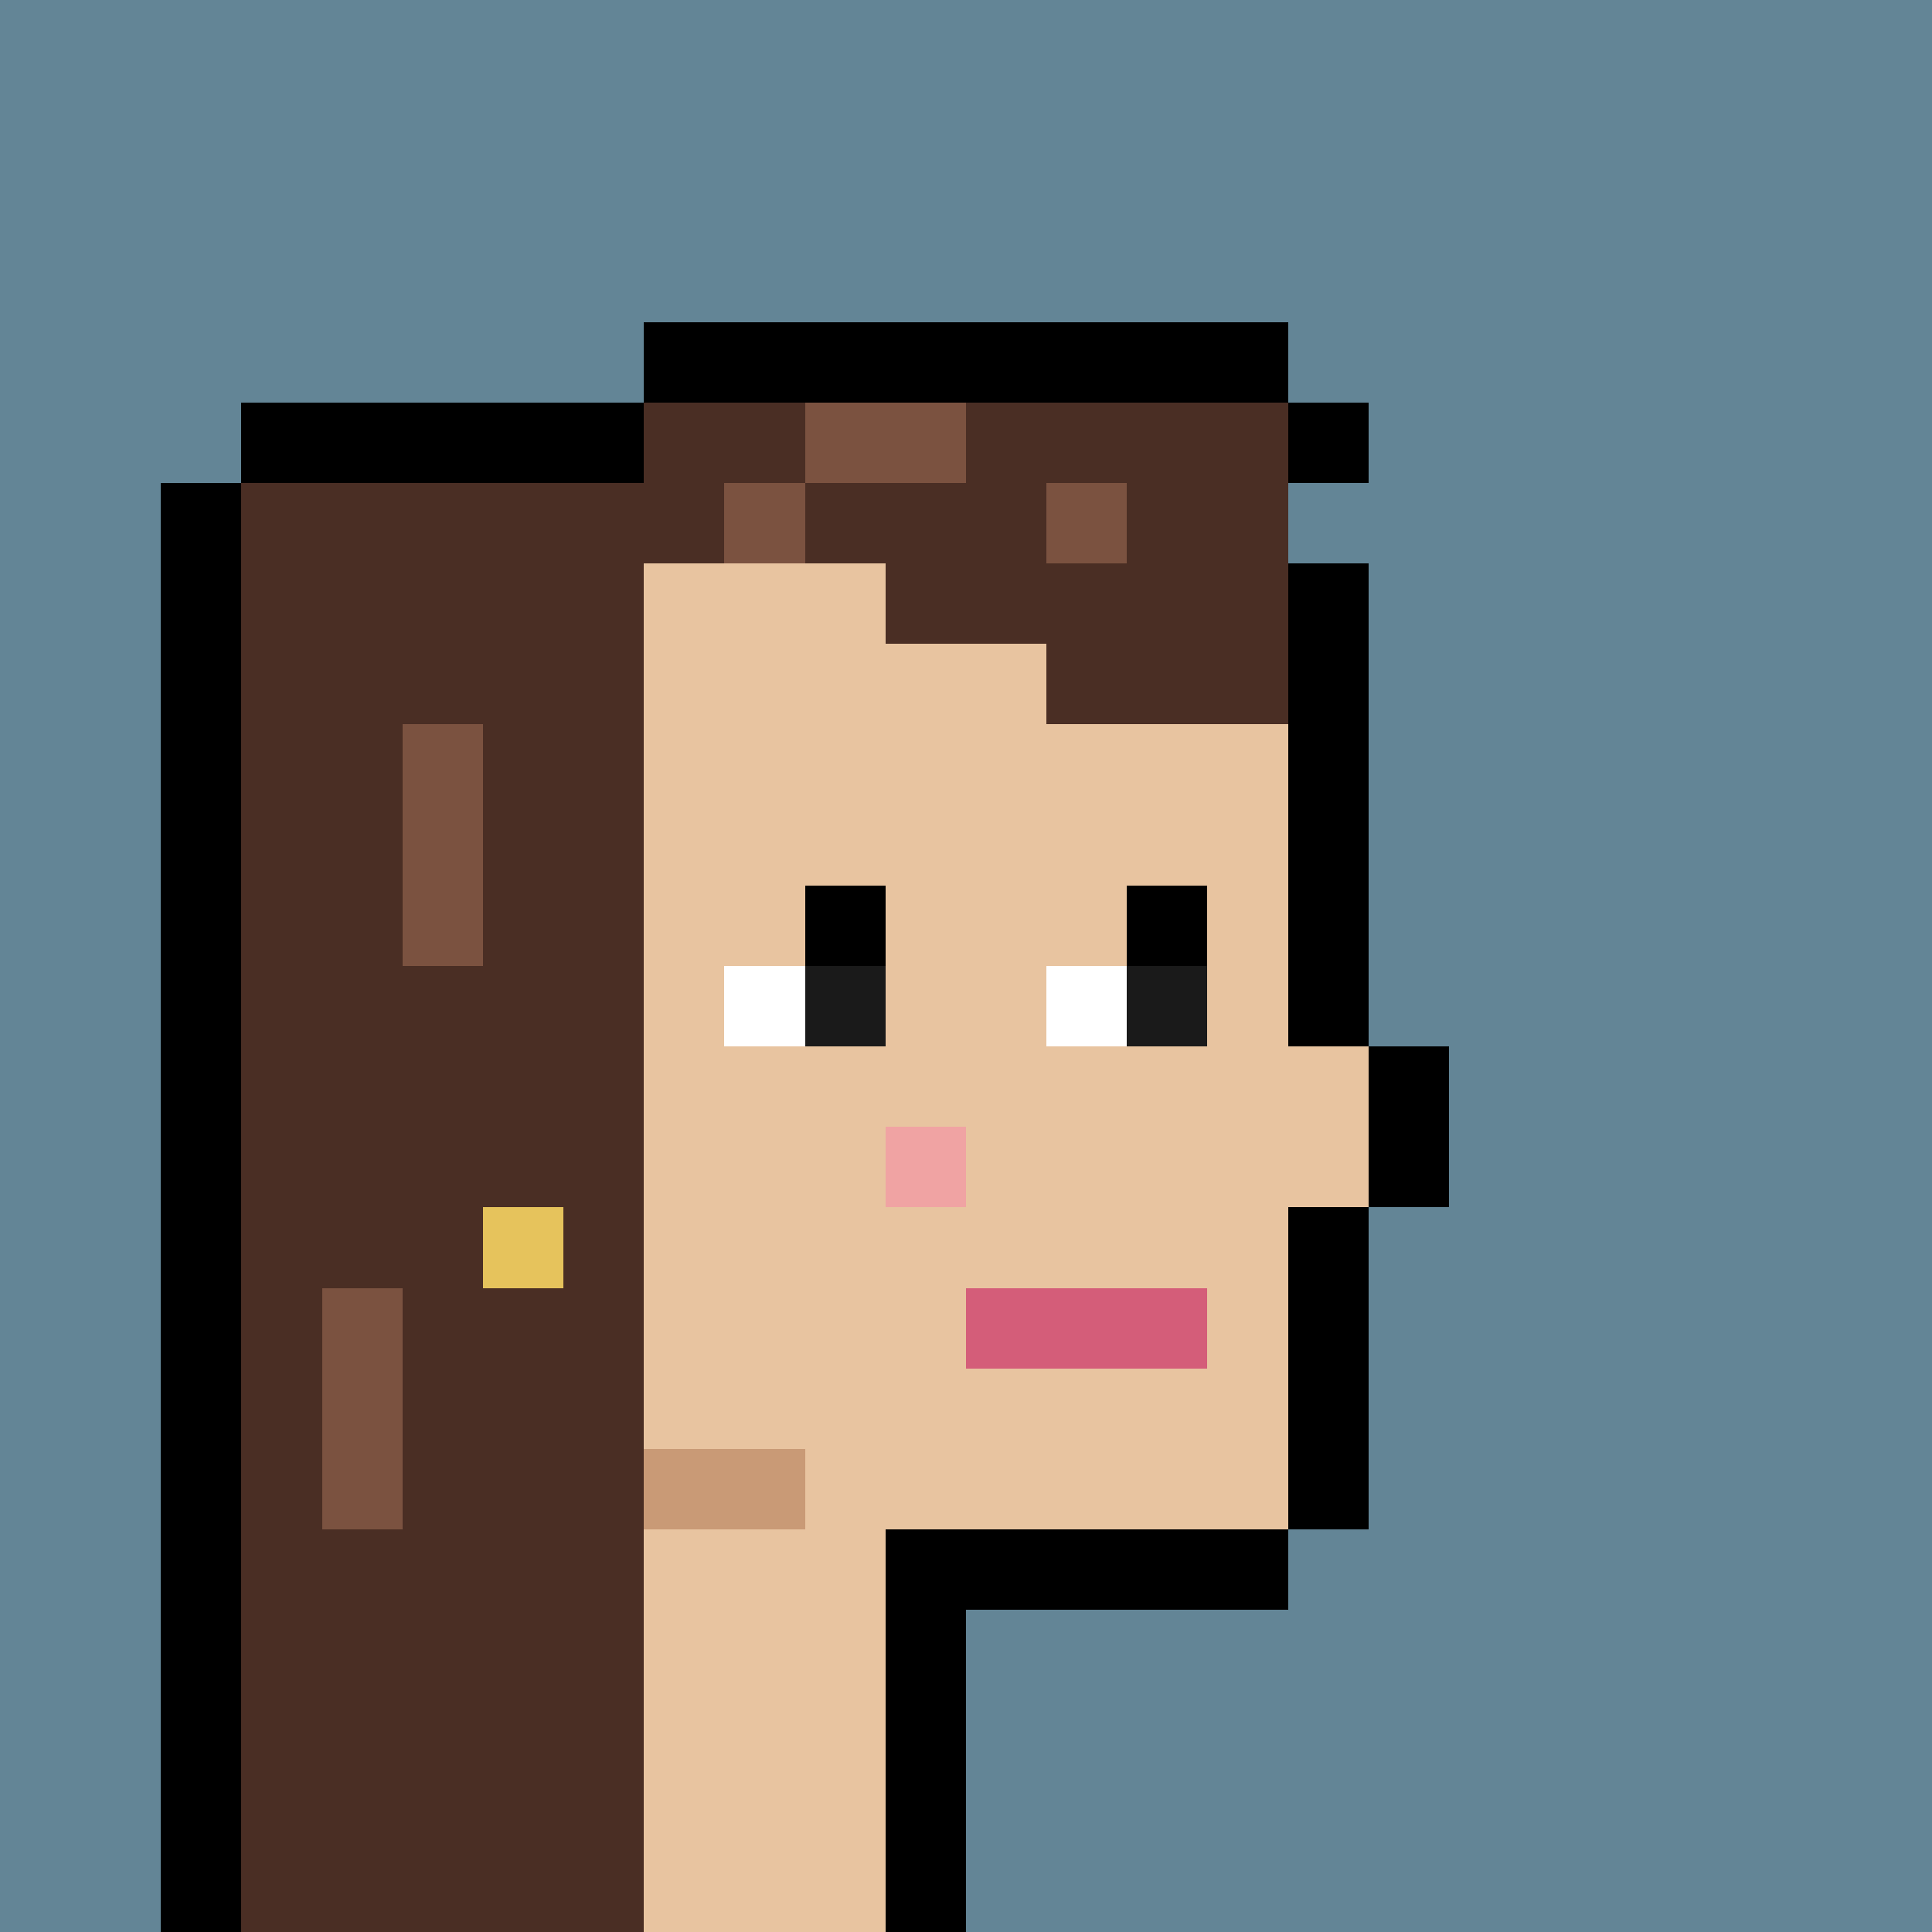
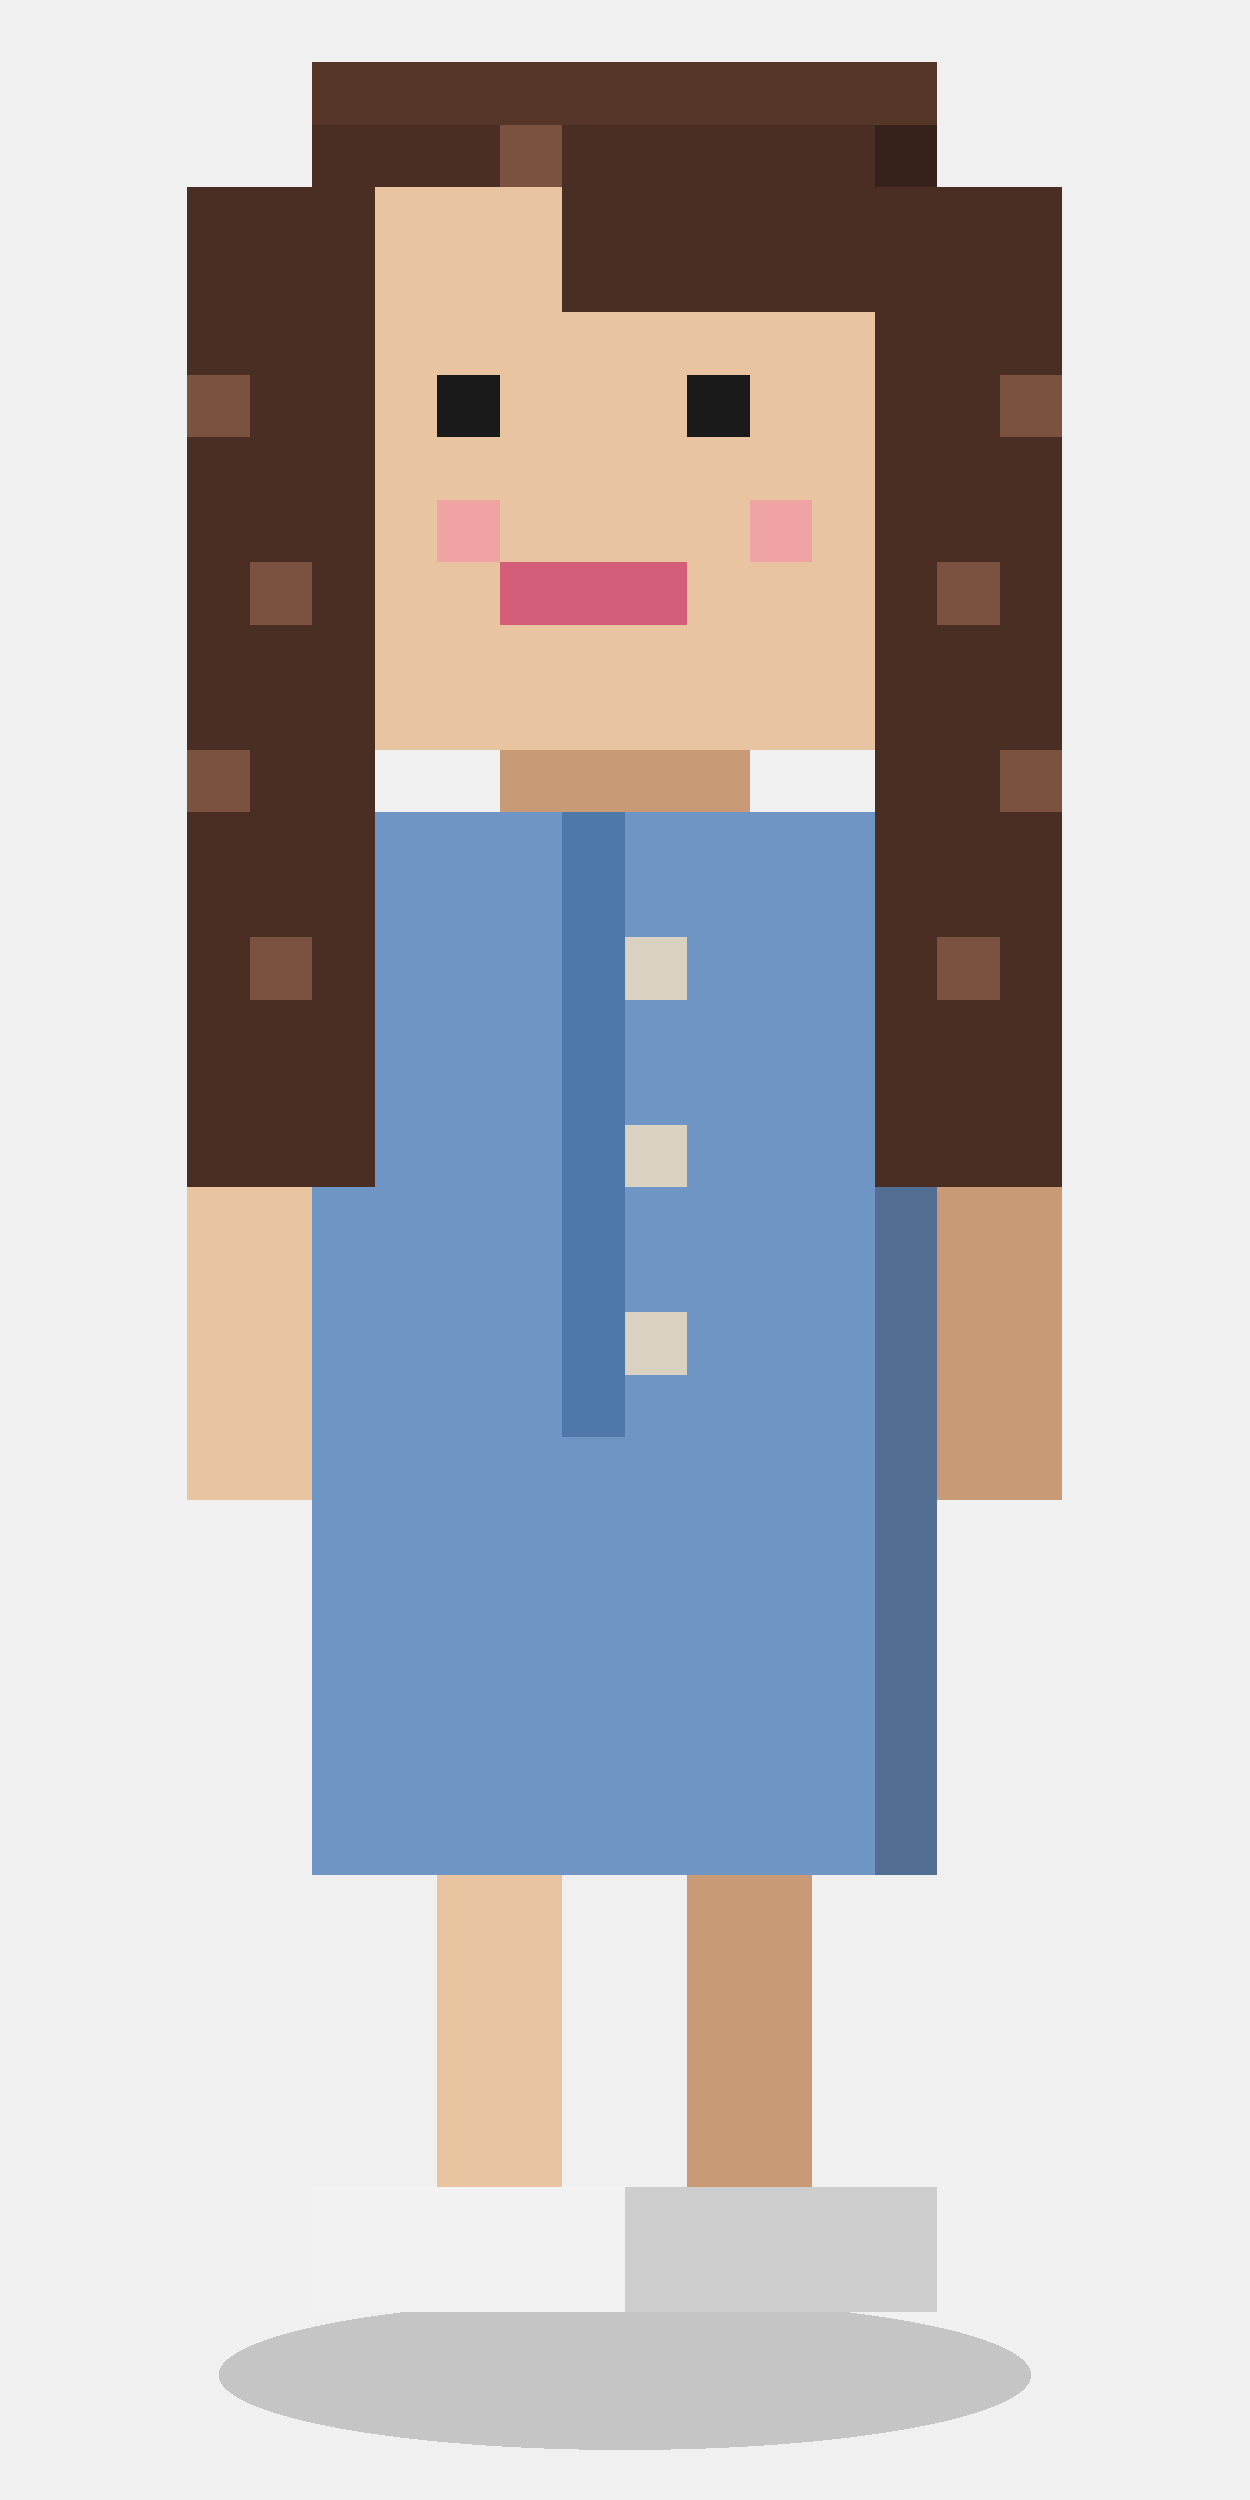
- <svg xmlns="http://www.w3.org/2000/svg" viewBox="0 0 24 24" shape-rendering="crispEdges">
-   <rect x="0" y="0" width="24" height="1" fill="#638596" />
-   <rect x="0" y="1" width="24" height="1" fill="#638596" />
-   <rect x="0" y="2" width="24" height="1" fill="#638596" />
-   <rect x="0" y="3" width="24" height="1" fill="#638596" />
-   <rect x="0" y="4" width="8" height="1" fill="#638596" />
-   <rect x="8" y="4" width="8" height="1" fill="#000000" />
-   <rect x="16" y="4" width="8" height="1" fill="#638596" />
-   <rect x="0" y="5" width="3" height="1" fill="#638596" />
-   <rect x="3" y="5" width="5" height="1" fill="#000000" />
-   <rect x="8" y="5" width="2" height="1" fill="#4A2E24" />
-   <rect x="10" y="5" width="2" height="1" fill="#7B5240" />
-   <rect x="12" y="5" width="4" height="1" fill="#4A2E24" />
-   <rect x="16" y="5" width="1" height="1" fill="#000000" />
-   <rect x="17" y="5" width="7" height="1" fill="#638596" />
-   <rect x="0" y="6" width="2" height="1" fill="#638596" />
-   <rect x="2" y="6" width="1" height="1" fill="#000000" />
-   <rect x="3" y="6" width="6" height="1" fill="#4A2E24" />
-   <rect x="9" y="6" width="1" height="1" fill="#7B5240" />
-   <rect x="10" y="6" width="3" height="1" fill="#4A2E24" />
-   <rect x="13" y="6" width="1" height="1" fill="#7B5240" />
+ <svg xmlns="http://www.w3.org/2000/svg" viewBox="0 0 20 40" shape-rendering="crispEdges">
+   <ellipse cx="10" cy="38" rx="6.5" ry="1.2" fill="#000" opacity=".18" />
+   <rect x="5" y="1" width="10" height="1" fill="#57362A" />
+   <rect x="5" y="2" width="3" height="1" fill="#4A2E24" />
+   <rect x="8" y="2" width="1" height="1" fill="#7B5240" />
+   <rect x="9" y="2" width="5" height="1" fill="#4A2E24" />
+   <rect x="14" y="2" width="1" height="1" fill="#37221B" />
+   <rect x="3" y="3" width="3" height="1" fill="#4A2E24" />
+   <rect x="6" y="3" width="3" height="1" fill="#E8C4A0" />
+   <rect x="9" y="3" width="8" height="1" fill="#4A2E24" />
+   <rect x="3" y="4" width="3" height="1" fill="#4A2E24" />
+   <rect x="6" y="4" width="3" height="1" fill="#E8C4A0" />
+   <rect x="9" y="4" width="8" height="1" fill="#4A2E24" />
+   <rect x="3" y="5" width="3" height="1" fill="#4A2E24" />
+   <rect x="6" y="5" width="8" height="1" fill="#E8C4A0" />
+   <rect x="14" y="5" width="3" height="1" fill="#4A2E24" />
+   <rect x="3" y="6" width="1" height="1" fill="#7B5240" />
+   <rect x="4" y="6" width="2" height="1" fill="#4A2E24" />
+   <rect x="6" y="6" width="1" height="1" fill="#E8C4A0" />
+   <rect x="7" y="6" width="1" height="1" fill="#1A1A1A" />
+   <rect x="8" y="6" width="3" height="1" fill="#E8C4A0" />
+   <rect x="11" y="6" width="1" height="1" fill="#1A1A1A" />
+   <rect x="12" y="6" width="2" height="1" fill="#E8C4A0" />
  <rect x="14" y="6" width="2" height="1" fill="#4A2E24" />
-   <rect x="16" y="6" width="8" height="1" fill="#638596" />
-   <rect x="0" y="7" width="2" height="1" fill="#638596" />
-   <rect x="2" y="7" width="1" height="1" fill="#000000" />
-   <rect x="3" y="7" width="5" height="1" fill="#4A2E24" />
-   <rect x="8" y="7" width="3" height="1" fill="#E8C4A0" />
-   <rect x="11" y="7" width="5" height="1" fill="#4A2E24" />
-   <rect x="16" y="7" width="1" height="1" fill="#000000" />
-   <rect x="17" y="7" width="7" height="1" fill="#638596" />
-   <rect x="0" y="8" width="2" height="1" fill="#638596" />
-   <rect x="2" y="8" width="1" height="1" fill="#000000" />
-   <rect x="3" y="8" width="5" height="1" fill="#4A2E24" />
-   <rect x="8" y="8" width="5" height="1" fill="#E8C4A0" />
-   <rect x="13" y="8" width="3" height="1" fill="#4A2E24" />
-   <rect x="16" y="8" width="1" height="1" fill="#000000" />
-   <rect x="17" y="8" width="7" height="1" fill="#638596" />
-   <rect x="0" y="9" width="2" height="1" fill="#638596" />
-   <rect x="2" y="9" width="1" height="1" fill="#000000" />
-   <rect x="3" y="9" width="2" height="1" fill="#4A2E24" />
-   <rect x="5" y="9" width="1" height="1" fill="#7B5240" />
-   <rect x="6" y="9" width="2" height="1" fill="#4A2E24" />
-   <rect x="8" y="9" width="8" height="1" fill="#E8C4A0" />
-   <rect x="16" y="9" width="1" height="1" fill="#000000" />
-   <rect x="17" y="9" width="7" height="1" fill="#638596" />
-   <rect x="0" y="10" width="2" height="1" fill="#638596" />
-   <rect x="2" y="10" width="1" height="1" fill="#000000" />
-   <rect x="3" y="10" width="2" height="1" fill="#4A2E24" />
-   <rect x="5" y="10" width="1" height="1" fill="#7B5240" />
-   <rect x="6" y="10" width="2" height="1" fill="#4A2E24" />
-   <rect x="8" y="10" width="8" height="1" fill="#E8C4A0" />
-   <rect x="16" y="10" width="1" height="1" fill="#000000" />
-   <rect x="17" y="10" width="7" height="1" fill="#638596" />
-   <rect x="0" y="11" width="2" height="1" fill="#638596" />
-   <rect x="2" y="11" width="1" height="1" fill="#000000" />
-   <rect x="3" y="11" width="2" height="1" fill="#4A2E24" />
-   <rect x="5" y="11" width="1" height="1" fill="#7B5240" />
-   <rect x="6" y="11" width="2" height="1" fill="#4A2E24" />
-   <rect x="8" y="11" width="2" height="1" fill="#E8C4A0" />
-   <rect x="10" y="11" width="1" height="1" fill="#000000" />
-   <rect x="11" y="11" width="3" height="1" fill="#E8C4A0" />
-   <rect x="14" y="11" width="1" height="1" fill="#000000" />
-   <rect x="15" y="11" width="1" height="1" fill="#E8C4A0" />
-   <rect x="16" y="11" width="1" height="1" fill="#000000" />
-   <rect x="17" y="11" width="7" height="1" fill="#638596" />
-   <rect x="0" y="12" width="2" height="1" fill="#638596" />
-   <rect x="2" y="12" width="1" height="1" fill="#000000" />
-   <rect x="3" y="12" width="5" height="1" fill="#4A2E24" />
-   <rect x="8" y="12" width="1" height="1" fill="#E8C4A0" />
-   <rect x="9" y="12" width="1" height="1" fill="#FFFFFF" />
-   <rect x="10" y="12" width="1" height="1" fill="#1A1A1A" />
-   <rect x="11" y="12" width="2" height="1" fill="#E8C4A0" />
-   <rect x="13" y="12" width="1" height="1" fill="#FFFFFF" />
-   <rect x="14" y="12" width="1" height="1" fill="#1A1A1A" />
-   <rect x="15" y="12" width="1" height="1" fill="#E8C4A0" />
-   <rect x="16" y="12" width="1" height="1" fill="#000000" />
-   <rect x="17" y="12" width="7" height="1" fill="#638596" />
-   <rect x="0" y="13" width="2" height="1" fill="#638596" />
-   <rect x="2" y="13" width="1" height="1" fill="#000000" />
-   <rect x="3" y="13" width="5" height="1" fill="#4A2E24" />
-   <rect x="8" y="13" width="9" height="1" fill="#E8C4A0" />
-   <rect x="17" y="13" width="1" height="1" fill="#000000" />
-   <rect x="18" y="13" width="6" height="1" fill="#638596" />
-   <rect x="0" y="14" width="2" height="1" fill="#638596" />
-   <rect x="2" y="14" width="1" height="1" fill="#000000" />
-   <rect x="3" y="14" width="5" height="1" fill="#4A2E24" />
-   <rect x="8" y="14" width="3" height="1" fill="#E8C4A0" />
-   <rect x="11" y="14" width="1" height="1" fill="#F0A3A3" />
-   <rect x="12" y="14" width="5" height="1" fill="#E8C4A0" />
-   <rect x="17" y="14" width="1" height="1" fill="#000000" />
-   <rect x="18" y="14" width="6" height="1" fill="#638596" />
-   <rect x="0" y="15" width="2" height="1" fill="#638596" />
-   <rect x="2" y="15" width="1" height="1" fill="#000000" />
-   <rect x="3" y="15" width="3" height="1" fill="#4A2E24" />
-   <rect x="6" y="15" width="1" height="1" fill="#E6C35C" />
-   <rect x="7" y="15" width="1" height="1" fill="#4A2E24" />
-   <rect x="8" y="15" width="8" height="1" fill="#E8C4A0" />
-   <rect x="16" y="15" width="1" height="1" fill="#000000" />
-   <rect x="17" y="15" width="7" height="1" fill="#638596" />
-   <rect x="0" y="16" width="2" height="1" fill="#638596" />
-   <rect x="2" y="16" width="1" height="1" fill="#000000" />
-   <rect x="3" y="16" width="1" height="1" fill="#4A2E24" />
-   <rect x="4" y="16" width="1" height="1" fill="#7B5240" />
-   <rect x="5" y="16" width="3" height="1" fill="#4A2E24" />
-   <rect x="8" y="16" width="4" height="1" fill="#E8C4A0" />
-   <rect x="12" y="16" width="3" height="1" fill="#D45D79" />
-   <rect x="15" y="16" width="1" height="1" fill="#E8C4A0" />
-   <rect x="16" y="16" width="1" height="1" fill="#000000" />
-   <rect x="17" y="16" width="7" height="1" fill="#638596" />
-   <rect x="0" y="17" width="2" height="1" fill="#638596" />
-   <rect x="2" y="17" width="1" height="1" fill="#000000" />
-   <rect x="3" y="17" width="1" height="1" fill="#4A2E24" />
-   <rect x="4" y="17" width="1" height="1" fill="#7B5240" />
-   <rect x="5" y="17" width="3" height="1" fill="#4A2E24" />
-   <rect x="8" y="17" width="8" height="1" fill="#E8C4A0" />
-   <rect x="16" y="17" width="1" height="1" fill="#000000" />
-   <rect x="17" y="17" width="7" height="1" fill="#638596" />
-   <rect x="0" y="18" width="2" height="1" fill="#638596" />
-   <rect x="2" y="18" width="1" height="1" fill="#000000" />
-   <rect x="3" y="18" width="1" height="1" fill="#4A2E24" />
-   <rect x="4" y="18" width="1" height="1" fill="#7B5240" />
-   <rect x="5" y="18" width="3" height="1" fill="#4A2E24" />
-   <rect x="8" y="18" width="2" height="1" fill="#C99A76" />
-   <rect x="10" y="18" width="6" height="1" fill="#E8C4A0" />
-   <rect x="16" y="18" width="1" height="1" fill="#000000" />
-   <rect x="17" y="18" width="7" height="1" fill="#638596" />
-   <rect x="0" y="19" width="2" height="1" fill="#638596" />
-   <rect x="2" y="19" width="1" height="1" fill="#000000" />
-   <rect x="3" y="19" width="5" height="1" fill="#4A2E24" />
-   <rect x="8" y="19" width="3" height="1" fill="#E8C4A0" />
-   <rect x="11" y="19" width="5" height="1" fill="#000000" />
-   <rect x="16" y="19" width="8" height="1" fill="#638596" />
-   <rect x="0" y="20" width="2" height="1" fill="#638596" />
-   <rect x="2" y="20" width="1" height="1" fill="#000000" />
-   <rect x="3" y="20" width="5" height="1" fill="#4A2E24" />
-   <rect x="8" y="20" width="3" height="1" fill="#E8C4A0" />
-   <rect x="11" y="20" width="1" height="1" fill="#000000" />
-   <rect x="12" y="20" width="12" height="1" fill="#638596" />
-   <rect x="0" y="21" width="2" height="1" fill="#638596" />
-   <rect x="2" y="21" width="1" height="1" fill="#000000" />
-   <rect x="3" y="21" width="5" height="1" fill="#4A2E24" />
-   <rect x="8" y="21" width="3" height="1" fill="#E8C4A0" />
-   <rect x="11" y="21" width="1" height="1" fill="#000000" />
-   <rect x="12" y="21" width="12" height="1" fill="#638596" />
-   <rect x="0" y="22" width="2" height="1" fill="#638596" />
-   <rect x="2" y="22" width="1" height="1" fill="#000000" />
-   <rect x="3" y="22" width="5" height="1" fill="#4A2E24" />
-   <rect x="8" y="22" width="3" height="1" fill="#E8C4A0" />
-   <rect x="11" y="22" width="1" height="1" fill="#000000" />
-   <rect x="12" y="22" width="12" height="1" fill="#638596" />
-   <rect x="0" y="23" width="2" height="1" fill="#638596" />
-   <rect x="2" y="23" width="1" height="1" fill="#000000" />
-   <rect x="3" y="23" width="5" height="1" fill="#4A2E24" />
-   <rect x="8" y="23" width="3" height="1" fill="#E8C4A0" />
-   <rect x="11" y="23" width="1" height="1" fill="#000000" />
-   <rect x="12" y="23" width="12" height="1" fill="#638596" />
+   <rect x="16" y="6" width="1" height="1" fill="#7B5240" />
+   <rect x="3" y="7" width="3" height="1" fill="#4A2E24" />
+   <rect x="6" y="7" width="8" height="1" fill="#E8C4A0" />
+   <rect x="14" y="7" width="3" height="1" fill="#4A2E24" />
+   <rect x="3" y="8" width="3" height="1" fill="#4A2E24" />
+   <rect x="6" y="8" width="1" height="1" fill="#E8C4A0" />
+   <rect x="7" y="8" width="1" height="1" fill="#F0A3A3" />
+   <rect x="8" y="8" width="4" height="1" fill="#E8C4A0" />
+   <rect x="12" y="8" width="1" height="1" fill="#F0A3A3" />
+   <rect x="13" y="8" width="1" height="1" fill="#E8C4A0" />
+   <rect x="14" y="8" width="3" height="1" fill="#4A2E24" />
+   <rect x="3" y="9" width="1" height="1" fill="#4A2E24" />
+   <rect x="4" y="9" width="1" height="1" fill="#7B5240" />
+   <rect x="5" y="9" width="1" height="1" fill="#4A2E24" />
+   <rect x="6" y="9" width="2" height="1" fill="#E8C4A0" />
+   <rect x="8" y="9" width="3" height="1" fill="#D45D79" />
+   <rect x="11" y="9" width="3" height="1" fill="#E8C4A0" />
+   <rect x="14" y="9" width="1" height="1" fill="#4A2E24" />
+   <rect x="15" y="9" width="1" height="1" fill="#7B5240" />
+   <rect x="16" y="9" width="1" height="1" fill="#4A2E24" />
+   <rect x="3" y="10" width="3" height="1" fill="#4A2E24" />
+   <rect x="6" y="10" width="8" height="1" fill="#E8C4A0" />
+   <rect x="14" y="10" width="3" height="1" fill="#4A2E24" />
+   <rect x="3" y="11" width="3" height="1" fill="#4A2E24" />
+   <rect x="6" y="11" width="8" height="1" fill="#E8C4A0" />
+   <rect x="14" y="11" width="3" height="1" fill="#4A2E24" />
+   <rect x="3" y="12" width="1" height="1" fill="#7B5240" />
+   <rect x="4" y="12" width="2" height="1" fill="#4A2E24" />
+   <rect x="8" y="12" width="4" height="1" fill="#C99A76" />
+   <rect x="14" y="12" width="2" height="1" fill="#4A2E24" />
+   <rect x="16" y="12" width="1" height="1" fill="#7B5240" />
+   <rect x="3" y="13" width="3" height="1" fill="#4A2E24" />
+   <rect x="6" y="13" width="3" height="1" fill="#6E95C4" />
+   <rect x="9" y="13" width="1" height="1" fill="#4E78A8" />
+   <rect x="10" y="13" width="4" height="1" fill="#6E95C4" />
+   <rect x="14" y="13" width="3" height="1" fill="#4A2E24" />
+   <rect x="3" y="14" width="3" height="1" fill="#4A2E24" />
+   <rect x="6" y="14" width="3" height="1" fill="#6E95C4" />
+   <rect x="9" y="14" width="1" height="1" fill="#4E78A8" />
+   <rect x="10" y="14" width="4" height="1" fill="#6E95C4" />
+   <rect x="14" y="14" width="3" height="1" fill="#4A2E24" />
+   <rect x="3" y="15" width="1" height="1" fill="#4A2E24" />
+   <rect x="4" y="15" width="1" height="1" fill="#7B5240" />
+   <rect x="5" y="15" width="1" height="1" fill="#4A2E24" />
+   <rect x="6" y="15" width="3" height="1" fill="#6E95C4" />
+   <rect x="9" y="15" width="1" height="1" fill="#4E78A8" />
+   <rect x="10" y="15" width="1" height="1" fill="#D9D2C3" />
+   <rect x="11" y="15" width="3" height="1" fill="#6E95C4" />
+   <rect x="14" y="15" width="1" height="1" fill="#4A2E24" />
+   <rect x="15" y="15" width="1" height="1" fill="#7B5240" />
+   <rect x="16" y="15" width="1" height="1" fill="#4A2E24" />
+   <rect x="3" y="16" width="3" height="1" fill="#4A2E24" />
+   <rect x="6" y="16" width="3" height="1" fill="#6E95C4" />
+   <rect x="9" y="16" width="1" height="1" fill="#4E78A8" />
+   <rect x="10" y="16" width="4" height="1" fill="#6E95C4" />
+   <rect x="14" y="16" width="3" height="1" fill="#4A2E24" />
+   <rect x="3" y="17" width="3" height="1" fill="#4A2E24" />
+   <rect x="6" y="17" width="3" height="1" fill="#6E95C4" />
+   <rect x="9" y="17" width="1" height="1" fill="#4E78A8" />
+   <rect x="10" y="17" width="4" height="1" fill="#6E95C4" />
+   <rect x="14" y="17" width="3" height="1" fill="#4A2E24" />
+   <rect x="3" y="18" width="3" height="1" fill="#4A2E24" />
+   <rect x="6" y="18" width="3" height="1" fill="#6E95C4" />
+   <rect x="9" y="18" width="1" height="1" fill="#4E78A8" />
+   <rect x="10" y="18" width="1" height="1" fill="#D9D2C3" />
+   <rect x="11" y="18" width="3" height="1" fill="#6E95C4" />
+   <rect x="14" y="18" width="3" height="1" fill="#4A2E24" />
+   <rect x="3" y="19" width="2" height="1" fill="#E8C4A0" />
+   <rect x="5" y="19" width="4" height="1" fill="#6E95C4" />
+   <rect x="9" y="19" width="1" height="1" fill="#4E78A8" />
+   <rect x="10" y="19" width="4" height="1" fill="#6E95C4" />
+   <rect x="14" y="19" width="1" height="1" fill="#526F93" />
+   <rect x="15" y="19" width="2" height="1" fill="#C99A76" />
+   <rect x="3" y="20" width="2" height="1" fill="#E8C4A0" />
+   <rect x="5" y="20" width="4" height="1" fill="#6E95C4" />
+   <rect x="9" y="20" width="1" height="1" fill="#4E78A8" />
+   <rect x="10" y="20" width="4" height="1" fill="#6E95C4" />
+   <rect x="14" y="20" width="1" height="1" fill="#526F93" />
+   <rect x="15" y="20" width="2" height="1" fill="#C99A76" />
+   <rect x="3" y="21" width="2" height="1" fill="#E8C4A0" />
+   <rect x="5" y="21" width="4" height="1" fill="#6E95C4" />
+   <rect x="9" y="21" width="1" height="1" fill="#4E78A8" />
+   <rect x="10" y="21" width="1" height="1" fill="#D9D2C3" />
+   <rect x="11" y="21" width="3" height="1" fill="#6E95C4" />
+   <rect x="14" y="21" width="1" height="1" fill="#526F93" />
+   <rect x="15" y="21" width="2" height="1" fill="#C99A76" />
+   <rect x="3" y="22" width="2" height="1" fill="#E8C4A0" />
+   <rect x="5" y="22" width="4" height="1" fill="#6E95C4" />
+   <rect x="9" y="22" width="1" height="1" fill="#4E78A8" />
+   <rect x="10" y="22" width="4" height="1" fill="#6E95C4" />
+   <rect x="14" y="22" width="1" height="1" fill="#526F93" />
+   <rect x="15" y="22" width="2" height="1" fill="#C99A76" />
+   <rect x="3" y="23" width="2" height="1" fill="#E8C4A0" />
+   <rect x="5" y="23" width="9" height="1" fill="#6E95C4" />
+   <rect x="14" y="23" width="1" height="1" fill="#526F93" />
+   <rect x="15" y="23" width="2" height="1" fill="#C99A76" />
+   <rect x="5" y="24" width="9" height="1" fill="#6E95C4" />
+   <rect x="14" y="24" width="1" height="1" fill="#526F93" />
+   <rect x="5" y="25" width="9" height="1" fill="#6E95C4" />
+   <rect x="14" y="25" width="1" height="1" fill="#526F93" />
+   <rect x="5" y="26" width="9" height="1" fill="#6E95C4" />
+   <rect x="14" y="26" width="1" height="1" fill="#526F93" />
+   <rect x="5" y="27" width="9" height="1" fill="#6E95C4" />
+   <rect x="14" y="27" width="1" height="1" fill="#526F93" />
+   <rect x="5" y="28" width="9" height="1" fill="#6E95C4" />
+   <rect x="14" y="28" width="1" height="1" fill="#526F93" />
+   <rect x="5" y="29" width="9" height="1" fill="#6E95C4" />
+   <rect x="14" y="29" width="1" height="1" fill="#526F93" />
+   <rect x="7" y="30" width="2" height="1" fill="#E8C4A0" />
+   <rect x="11" y="30" width="2" height="1" fill="#C99A76" />
+   <rect x="7" y="31" width="2" height="1" fill="#E8C4A0" />
+   <rect x="11" y="31" width="2" height="1" fill="#C99A76" />
+   <rect x="7" y="32" width="2" height="1" fill="#E8C4A0" />
+   <rect x="11" y="32" width="2" height="1" fill="#C99A76" />
+   <rect x="7" y="33" width="2" height="1" fill="#E8C4A0" />
+   <rect x="11" y="33" width="2" height="1" fill="#C99A76" />
+   <rect x="7" y="34" width="2" height="1" fill="#E8C4A0" />
+   <rect x="11" y="34" width="2" height="1" fill="#C99A76" />
+   <rect x="5" y="35" width="5" height="1" fill="#F2F2F2" />
+   <rect x="10" y="35" width="5" height="1" fill="#CDCDCD" />
+   <rect x="5" y="36" width="5" height="1" fill="#F2F2F2" />
+   <rect x="10" y="36" width="5" height="1" fill="#CDCDCD" />
</svg>
